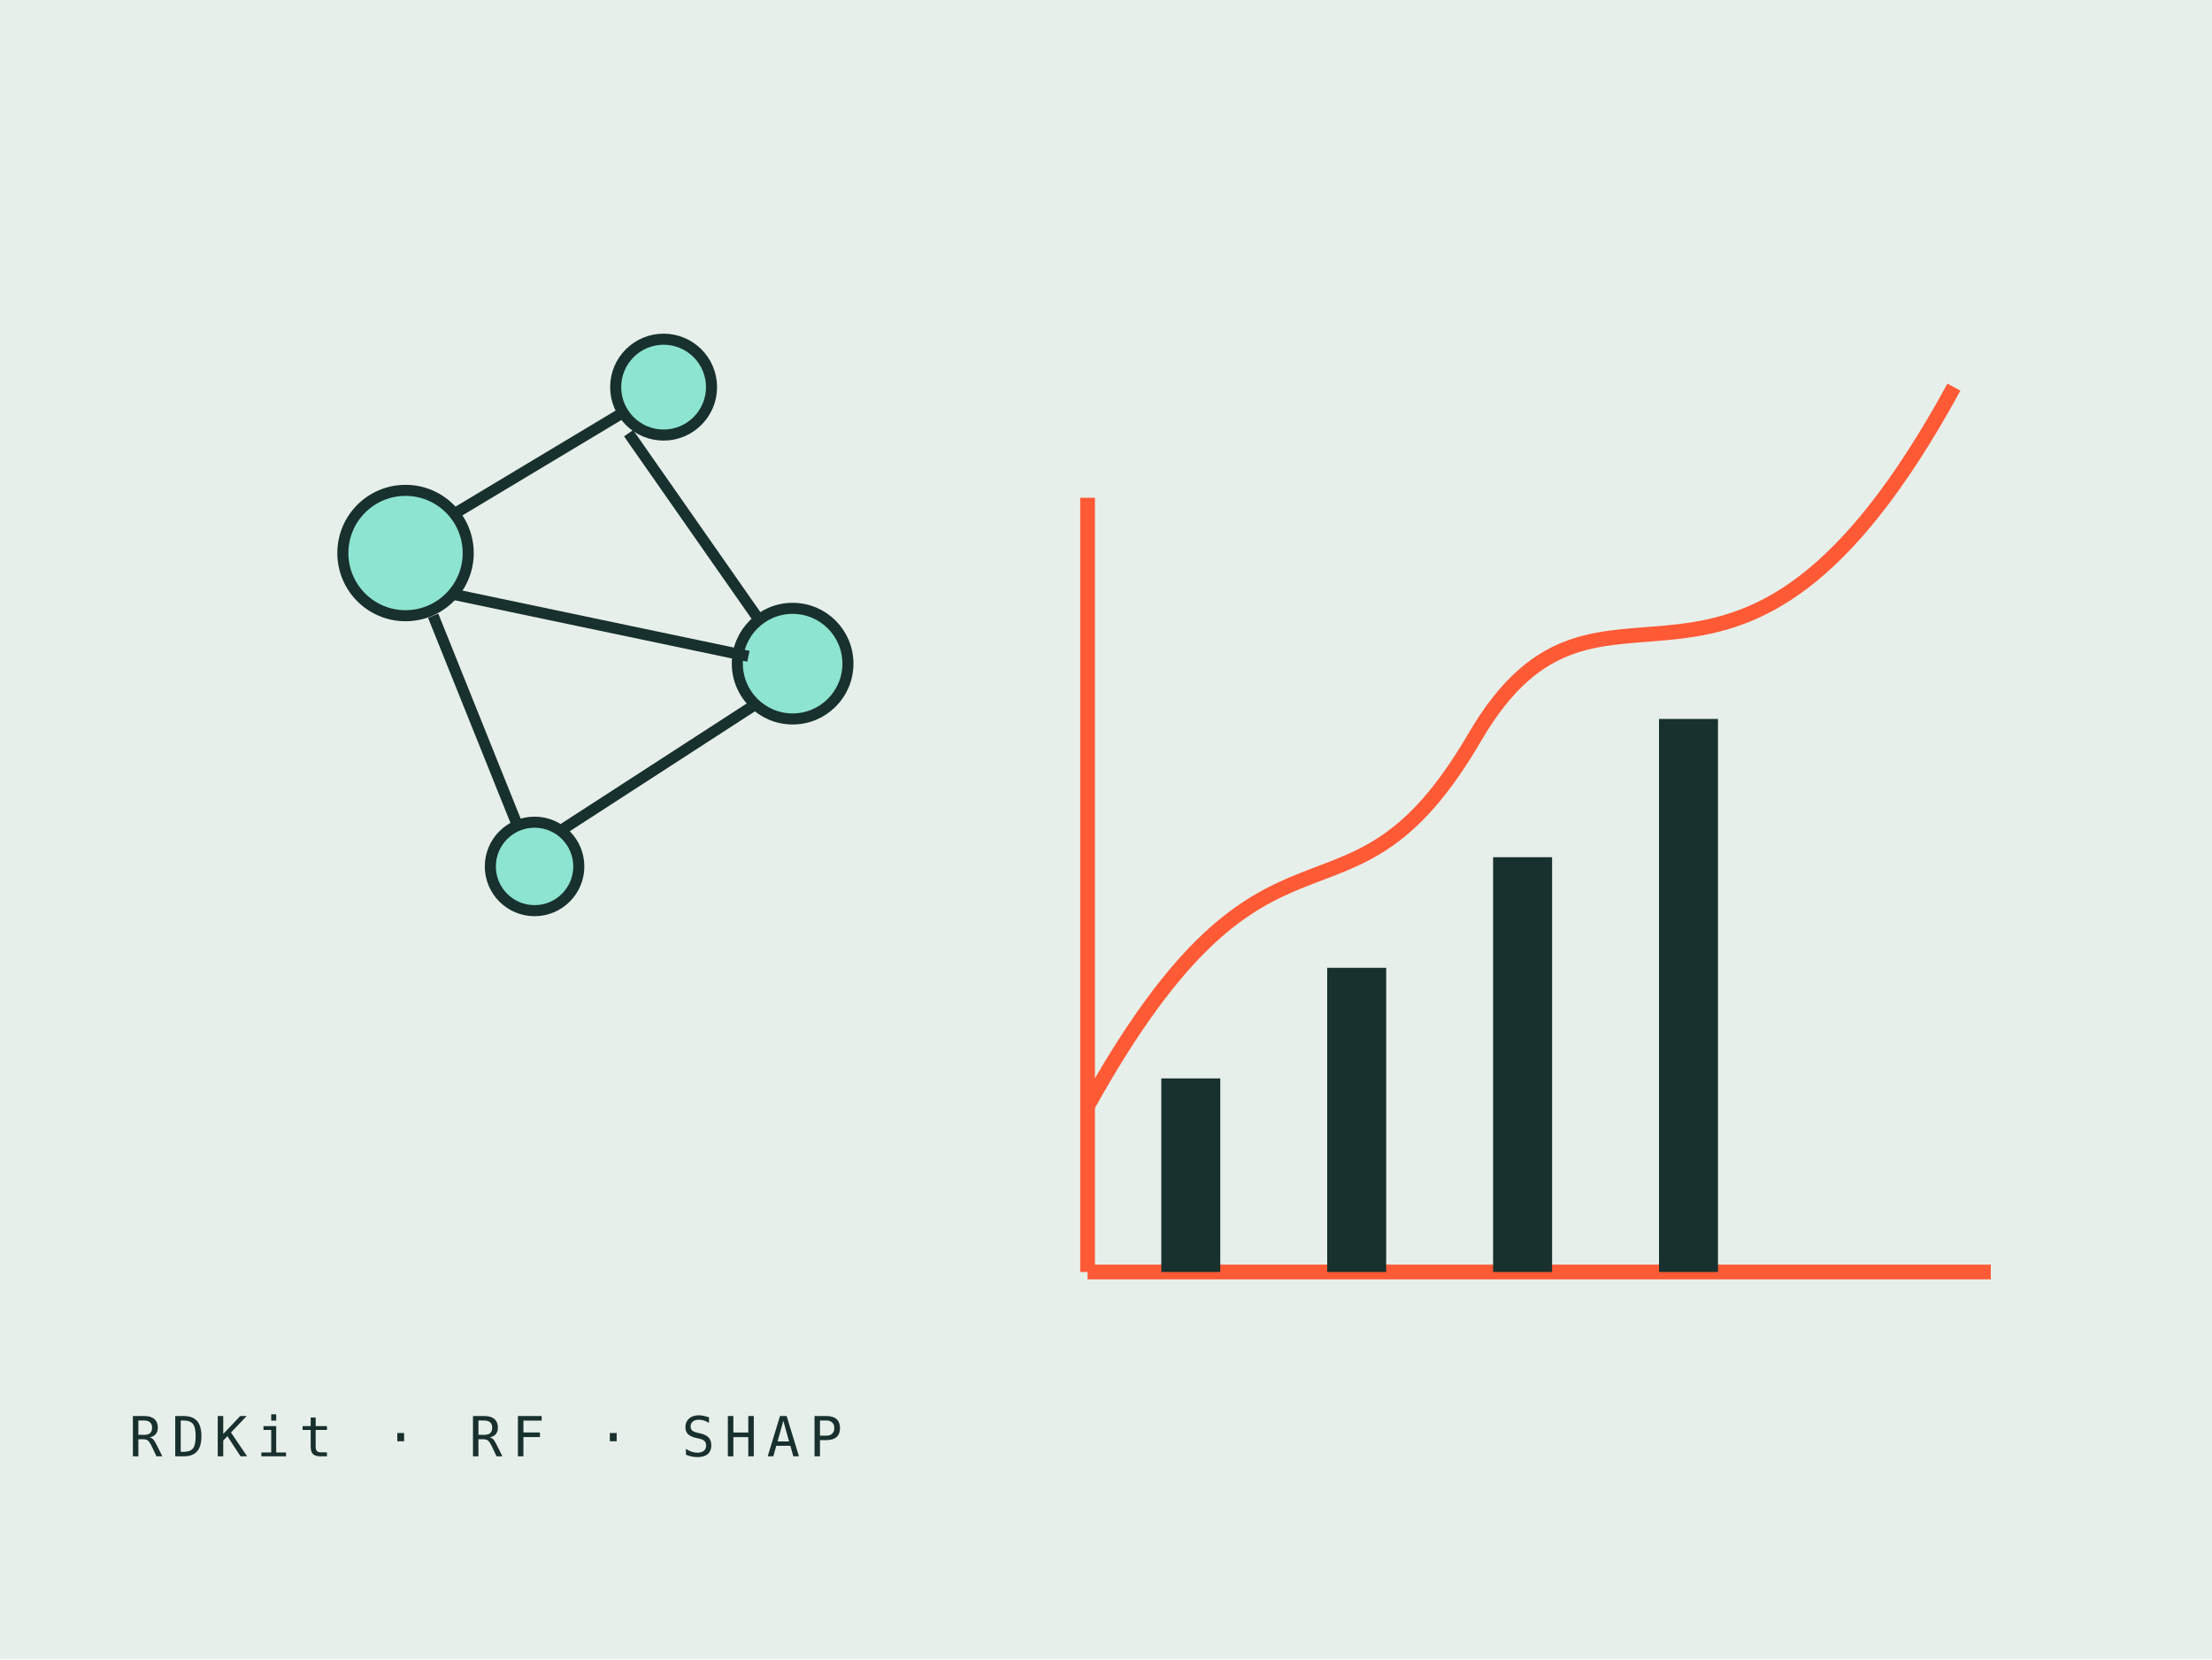
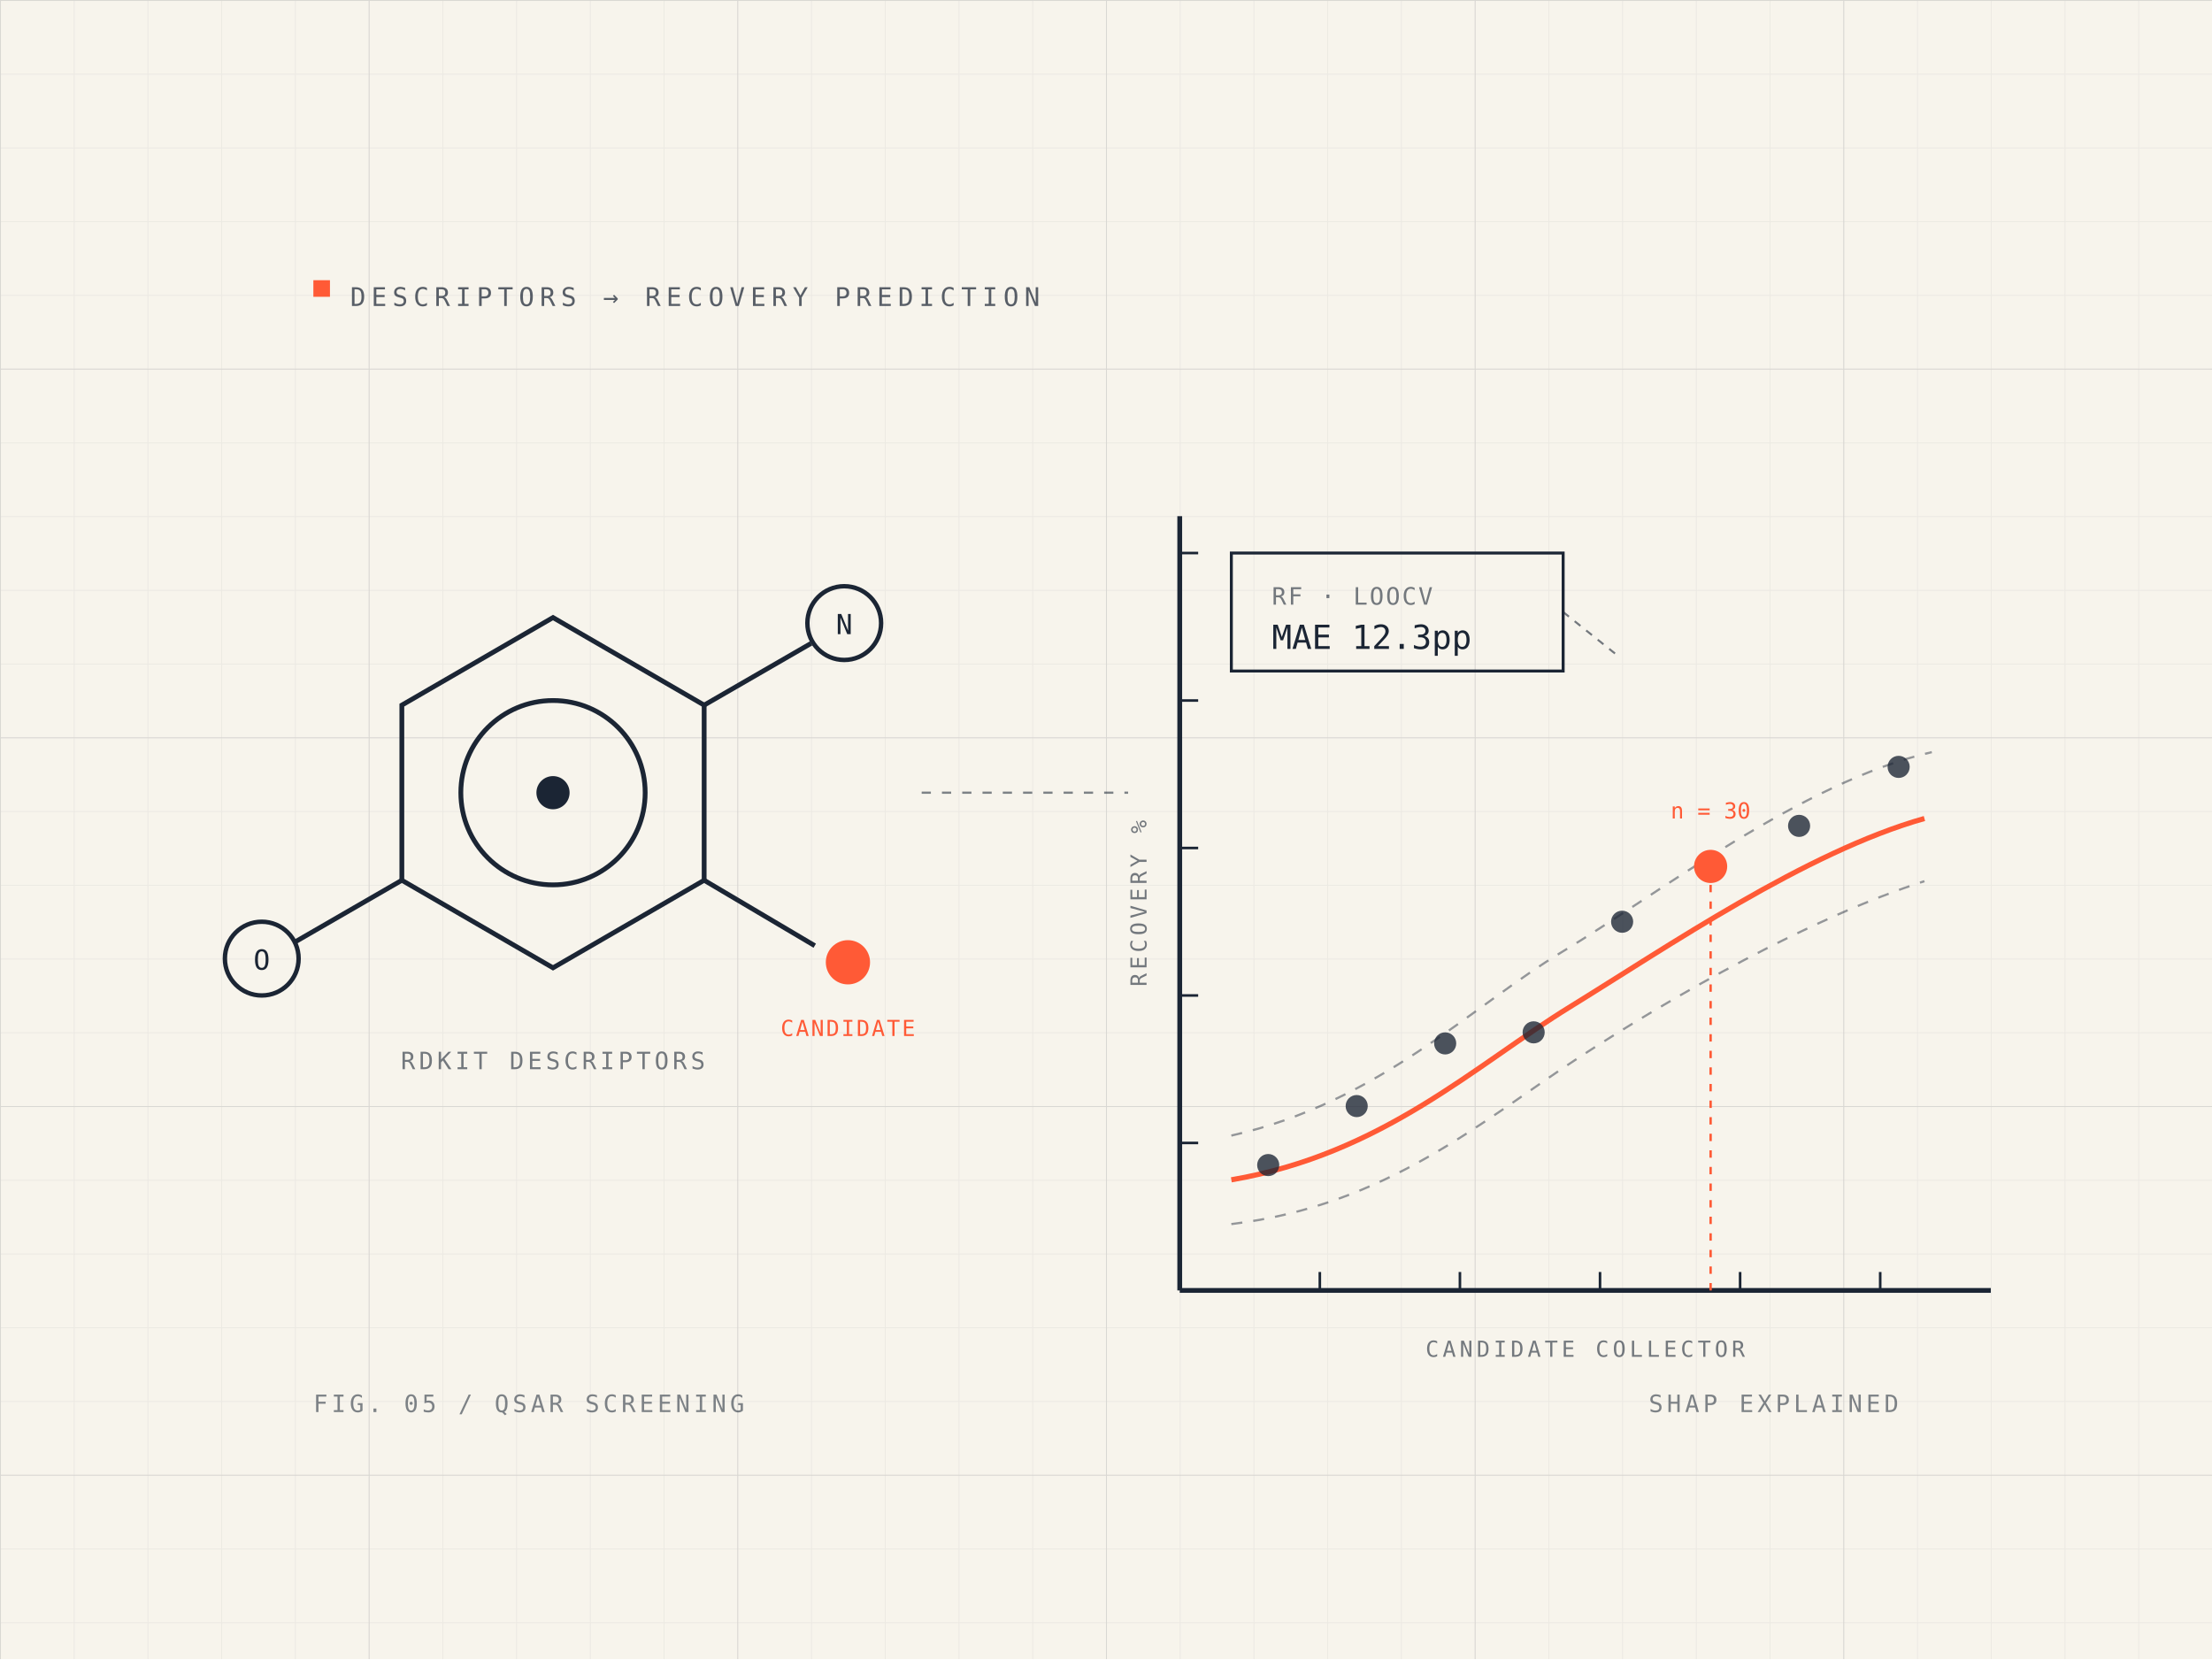
- <svg xmlns="http://www.w3.org/2000/svg" viewBox="0 0 1200 900">
-   <rect width="1200" height="900" fill="#e7efea" />
-   <g stroke="#18302e" stroke-width="6" fill="#8de4d0">
-     <circle cx="220" cy="300" r="34" />
-     <circle cx="360" cy="210" r="26" />
-     <circle cx="430" cy="360" r="30" />
-     <circle cx="290" cy="470" r="24" />
-     <path d="M246 279 336 225M244 322l162 34M341 235l72 103M410 382 305 450M280 446l-45-112" fill="none" />
+ <svg xmlns="http://www.w3.org/2000/svg" viewBox="0 0 1200 900" role="img" aria-label="浮选 QSAR 模型工程制图：分子结构与回收率预测曲线">
+   <defs>
+     <pattern id="g40" width="40" height="40" patternUnits="userSpaceOnUse">
+       <path d="M40 0H0v40" fill="none" stroke="#1b2534" stroke-opacity=".05" stroke-width="1" />
+     </pattern>
+     <pattern id="g200" width="200" height="200" patternUnits="userSpaceOnUse">
+       <path d="M200 0H0v200" fill="none" stroke="#1b2534" stroke-opacity=".09" stroke-width="1" />
+     </pattern>
+   </defs>
+   <rect width="1200" height="900" fill="#f7f4ec" />
+   <rect width="1200" height="900" fill="url(#g40)" />
+   <rect width="1200" height="900" fill="url(#g200)" />
+   <rect x="170" y="152" width="9" height="9" fill="#ff5a36" />
+   <text x="190" y="166" font-family="'IBM Plex Mono',Consolas,monospace" font-size="14" letter-spacing="3" fill="#1b2534" fill-opacity=".72">DESCRIPTORS → RECOVERY PREDICTION</text>
+   <g stroke="#1b2534" stroke-width="2.6" fill="none">
+     <path d="M300 335l82 47.5v95L300 525l-82-47.5v-95z" />
+     <circle cx="300" cy="430" r="50" />
+     <line x1="382" y1="382.5" x2="440" y2="349" />
+     <line x1="218" y1="477.5" x2="160" y2="511" />
+     <line x1="382" y1="477.5" x2="442" y2="513" />
  </g>
-   <g stroke="#ff5a36" stroke-width="8" fill="none">
-     <path d="M590 600c100-180 140-80 210-200s140 30 260-190" />
-     <path d="M590 690h490M590 690V270" />
+   <circle cx="300" cy="430" r="9" fill="#1b2534" />
+   <g fill="none" stroke="#1b2534" stroke-width="2.4">
+     <circle cx="458" cy="338" r="20" />
  </g>
-   <g fill="#18302e">
-     <rect x="630" y="585" width="32" height="105" />
-     <rect x="720" y="525" width="32" height="165" />
-     <rect x="810" y="465" width="32" height="225" />
-     <rect x="900" y="390" width="32" height="300" />
+   <text x="458" y="344" text-anchor="middle" font-family="'IBM Plex Mono',Consolas,monospace" font-size="15" fill="#1b2534">N</text>
+   <g fill="none" stroke="#1b2534" stroke-width="2.4">
+     <circle cx="142" cy="520" r="20" />
  </g>
-   <text x="70" y="790" fill="#18302e" font-family="monospace" font-size="30" letter-spacing="5">RDKit · RF · SHAP</text>
+   <text x="142" y="526" text-anchor="middle" font-family="'IBM Plex Mono',Consolas,monospace" font-size="15" fill="#1b2534">O</text>
+   <circle cx="460" cy="522" r="12" fill="#ff5a36" />
+   <text x="460" y="562" text-anchor="middle" font-family="'IBM Plex Mono',Consolas,monospace" font-size="12" letter-spacing="1" fill="#ff5a36">CANDIDATE</text>
+   <text x="300" y="580" text-anchor="middle" font-family="'IBM Plex Mono',Consolas,monospace" font-size="13" letter-spacing="2" fill="#1b2534" fill-opacity=".6">RDKIT DESCRIPTORS</text>
+   <line x1="500" y1="430" x2="612" y2="430" stroke="#1b2534" stroke-width="1.2" stroke-dasharray="5 6" stroke-opacity=".55" />
+   <line x1="640" y1="700" x2="1080" y2="700" stroke="#1b2534" stroke-width="2.6" />
+   <line x1="640" y1="700" x2="640" y2="280" stroke="#1b2534" stroke-width="2.6" />
+   <g stroke="#1b2534" stroke-width="1.4">
+     <line x1="716" y1="700" x2="716" y2="690" />
+     <line x1="792" y1="700" x2="792" y2="690" />
+     <line x1="868" y1="700" x2="868" y2="690" />
+     <line x1="944" y1="700" x2="944" y2="690" />
+     <line x1="1020" y1="700" x2="1020" y2="690" />
+     <line x1="640" y1="620" x2="650" y2="620" />
+     <line x1="640" y1="540" x2="650" y2="540" />
+     <line x1="640" y1="460" x2="650" y2="460" />
+     <line x1="640" y1="380" x2="650" y2="380" />
+     <line x1="640" y1="300" x2="650" y2="300" />
+   </g>
+   <text x="860" y="736" text-anchor="middle" font-family="'IBM Plex Mono',Consolas,monospace" font-size="12" letter-spacing="2" fill="#1b2534" fill-opacity=".6">CANDIDATE COLLECTOR</text>
+   <text x="622" y="490" text-anchor="middle" font-family="'IBM Plex Mono',Consolas,monospace" font-size="12" letter-spacing="2" fill="#1b2534" fill-opacity=".6" transform="rotate(-90 622 490)">RECOVERY %</text>
+   <path d="M668 616c80-18 130-70 180-100s130-92 200-108" fill="none" stroke="#1b2534" stroke-width="1.2" stroke-dasharray="6 6" stroke-opacity=".45" />
+   <path d="M668 664c84-10 136-56 188-90s126-76 188-96" fill="none" stroke="#1b2534" stroke-width="1.2" stroke-dasharray="6 6" stroke-opacity=".45" />
+   <path d="M668 640c82-14 132-62 184-94s128-84 192-102" fill="none" stroke="#ff5a36" stroke-width="2.8" />
+   <g fill="#1b2534" fill-opacity=".78">
+     <circle cx="688" cy="632" r="6" />
+     <circle cx="736" cy="600" r="6" />
+     <circle cx="784" cy="566" r="6" />
+     <circle cx="832" cy="560" r="6" />
+     <circle cx="880" cy="500" r="6" />
+     <circle cx="976" cy="448" r="6" />
+     <circle cx="1030" cy="416" r="6" />
+   </g>
+   <circle cx="928" cy="470" r="9" fill="#ff5a36" />
+   <line x1="928" y1="480" x2="928" y2="700" stroke="#ff5a36" stroke-width="1.3" stroke-dasharray="4 5" />
+   <text x="928" y="444" text-anchor="middle" font-family="'IBM Plex Mono',Consolas,monospace" font-size="12" fill="#ff5a36">n = 30</text>
+   <rect x="668" y="300" width="180" height="64" fill="none" stroke="#1b2534" stroke-width="1.6" />
+   <text x="690" y="328" font-family="'IBM Plex Mono',Consolas,monospace" font-size="13" letter-spacing="1" fill="#1b2534" fill-opacity=".6">RF · LOOCV</text>
+   <text x="690" y="352" font-family="'IBM Plex Mono',Consolas,monospace" font-size="18" fill="#1b2534">MAE 12.3pp</text>
+   <line x1="848" y1="332" x2="878" y2="356" stroke="#1b2534" stroke-width="1.1" stroke-dasharray="4 4" stroke-opacity=".6" />
+   <text x="170" y="766" font-family="'IBM Plex Mono',Consolas,monospace" font-size="13" letter-spacing="2" fill="#1b2534" fill-opacity=".55">FIG. 05 / QSAR SCREENING</text>
+   <text x="1030" y="766" text-anchor="end" font-family="'IBM Plex Mono',Consolas,monospace" font-size="13" letter-spacing="2" fill="#1b2534" fill-opacity=".55">SHAP EXPLAINED</text>
</svg>
